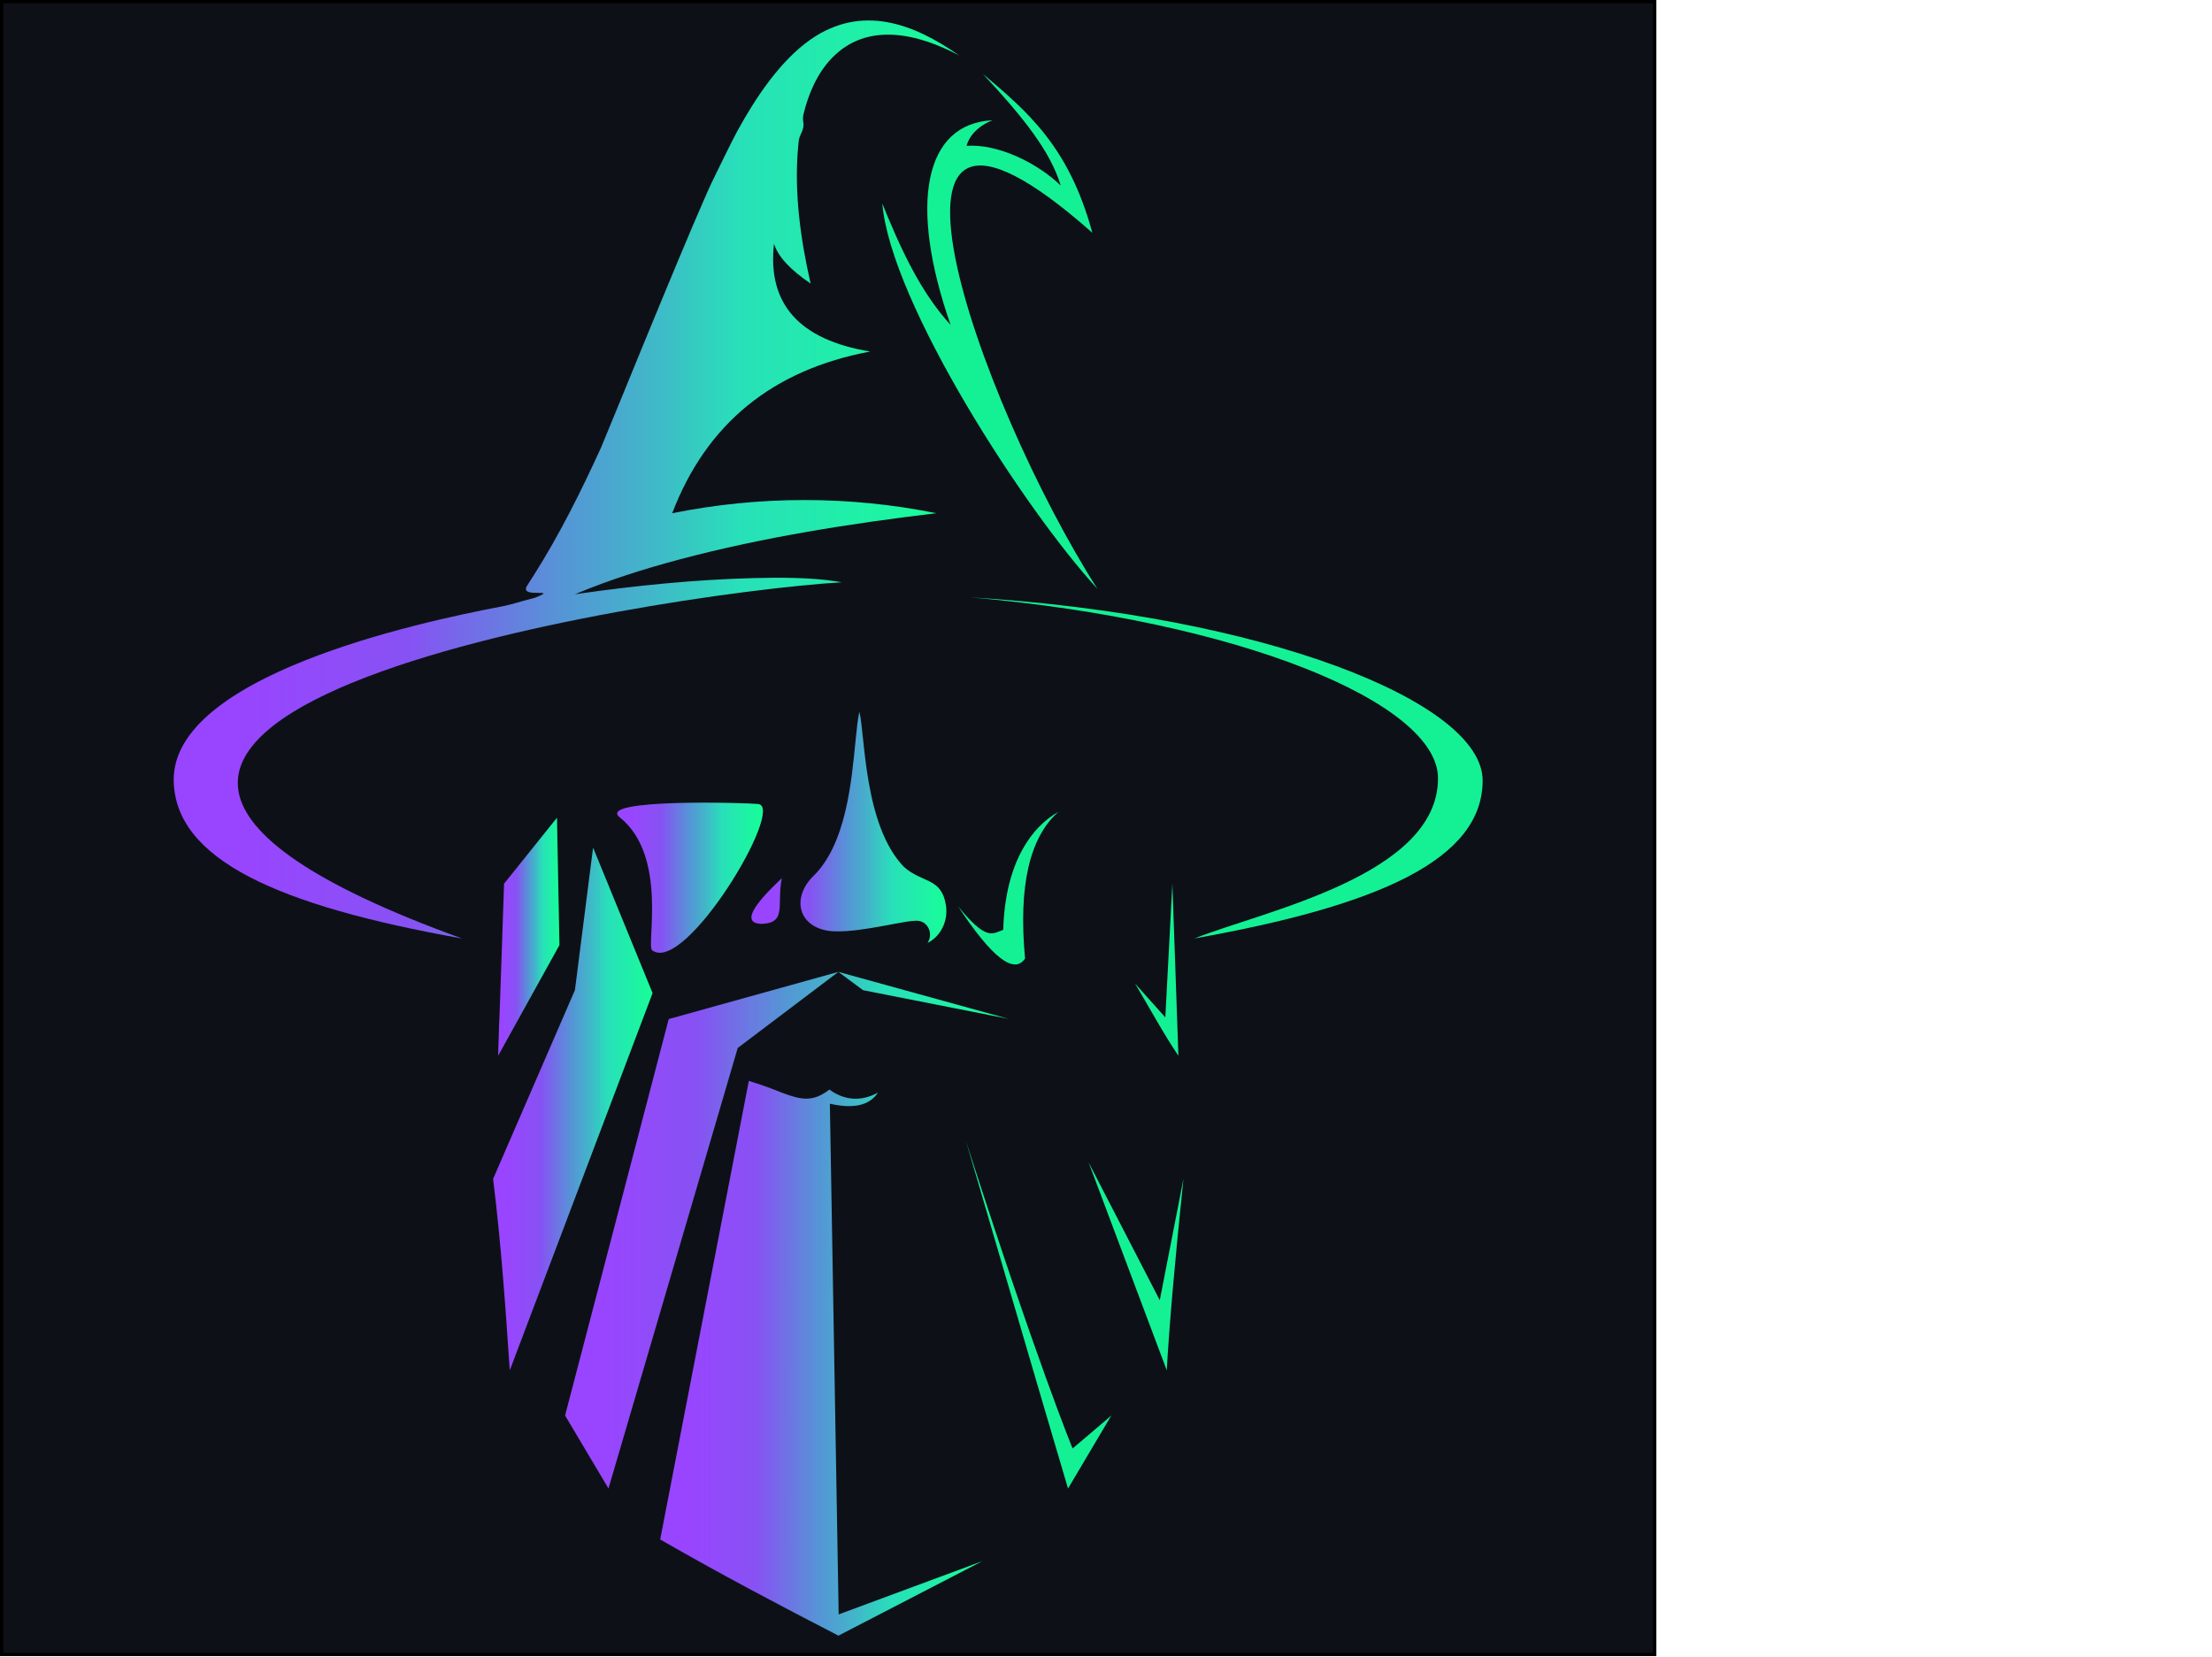
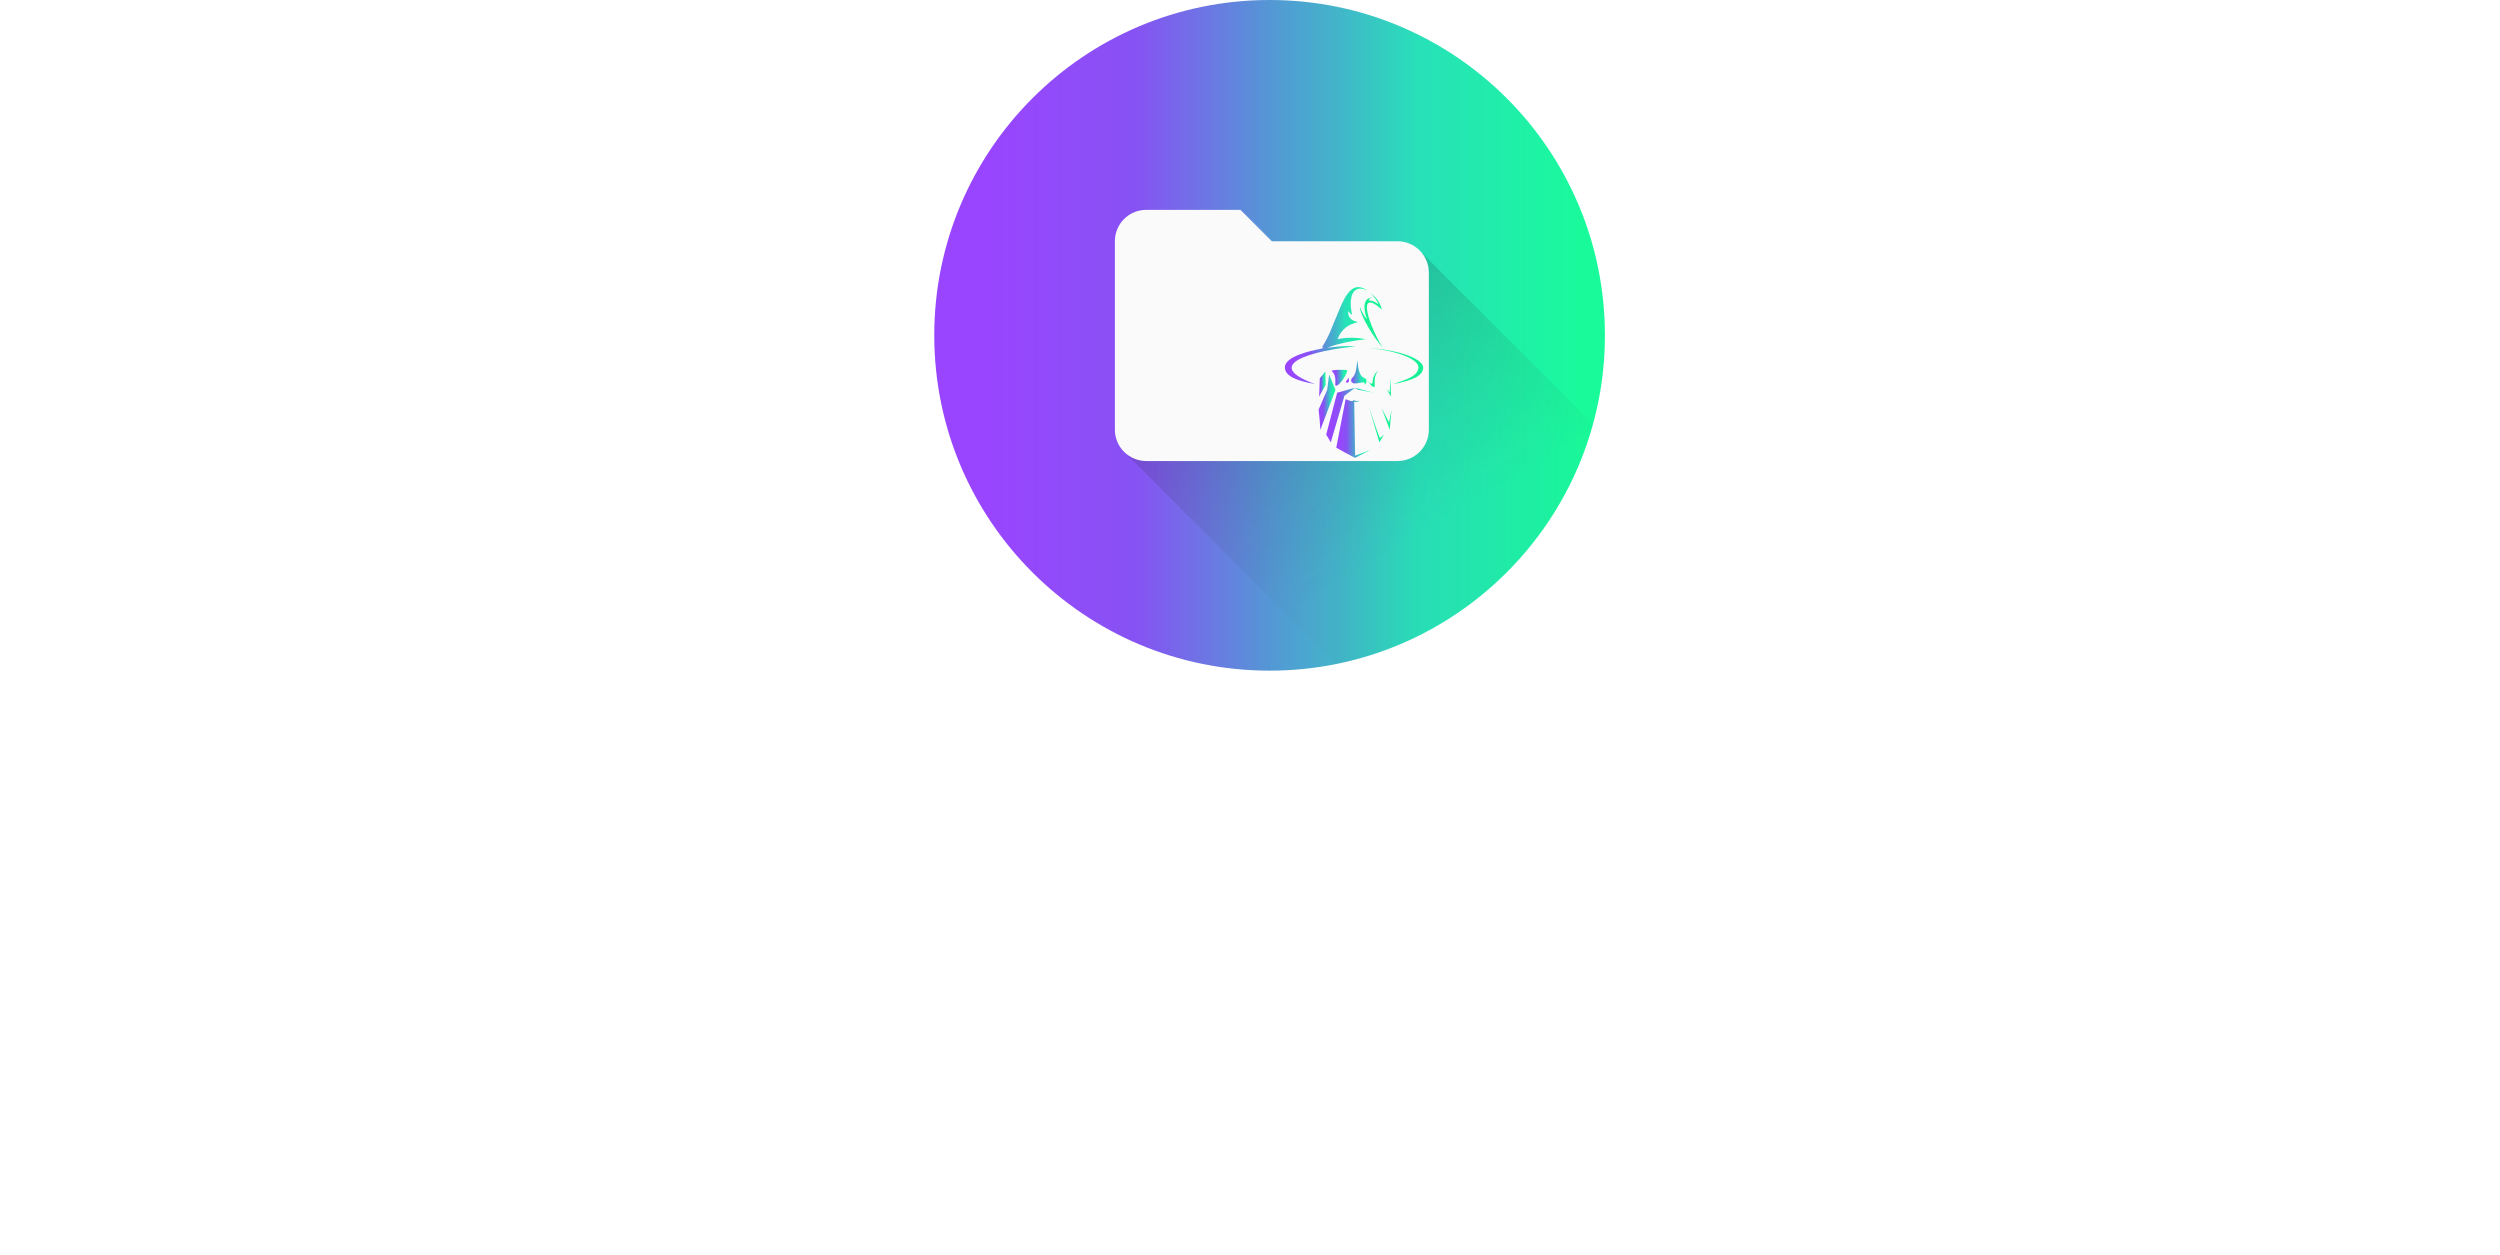
- <svg xmlns="http://www.w3.org/2000/svg" xmlns:xlink="http://www.w3.org/1999/xlink" viewBox="0 0 669.07 501">
+ <svg xmlns="http://www.w3.org/2000/svg" xmlns:xlink="http://www.w3.org/1999/xlink" id="Layer_1" data-name="Layer 1" viewBox="0 0 1056.66 530.22">
  <defs>
    <style>
      .cls-1 {
        fill: url(#linear-gradient-4);
      }

      .cls-1, .cls-2, .cls-3, .cls-4, .cls-5, .cls-6, .cls-7, .cls-8 {
        fill-rule: evenodd;
      }

-       .cls-2 {
+       .cls-9 {
        fill: url(#linear-gradient-2);
      }

+       .cls-10 {
+         fill: #fafafa;
+       }
+ 
+       .cls-2 {
+         fill: url(#linear-gradient-9);
+       }
+ 
      .cls-3 {
+         fill: url(#linear-gradient-6);
+       }
+ 
+       .cls-4 {
+         fill: url(#linear-gradient-5);
+       }
+ 
+       .cls-5 {
+         fill: #14f195;
+       }
+ 
+       .cls-11 {
        fill: url(#linear-gradient);
      }

-       .cls-4 {
-         fill: url(#linear-gradient-6);
-       }
- 
-       .cls-5 {
-         fill: url(#linear-gradient-5);
-       }
- 
      .cls-6 {
-         fill: #14f195;
-       }
- 
-       .cls-9 {
-         fill: #0d1117;
-         stroke: #000;
-         stroke-miterlimit: 10;
+         fill: url(#linear-gradient-7);
      }

      .cls-7 {
-         fill: url(#linear-gradient-7);
+         fill: url(#linear-gradient-8);
      }

      .cls-8 {
        fill: url(#linear-gradient-3);
      }
    </style>
-     <linearGradient id="linear-gradient" x1="149.15" y1="335.48" x2="197.39" y2="335.48" gradientUnits="userSpaceOnUse">
+     <linearGradient id="linear-gradient" x1="394.88" y1="141.73" x2="678.35" y2="141.73" gradientUnits="userSpaceOnUse">
      <stop offset=".08" stop-color="#9945ff" />
      <stop offset=".3" stop-color="#8752f3" />
      <stop offset=".5" stop-color="#5497d5" />
      <stop offset=".6" stop-color="#43b4ca" />
      <stop offset=".72" stop-color="#28e0b9" />
      <stop offset=".97" stop-color="#19fb9b" />
    </linearGradient>
-     <linearGradient id="linear-gradient-2" x1="170.92" y1="372.16" x2="304.98" y2="372.16" xlink:href="#linear-gradient" />
-     <linearGradient id="linear-gradient-3" x1="199.68" y1="410.89" x2="297.1" y2="410.89" xlink:href="#linear-gradient" />
-     <linearGradient id="linear-gradient-4" x1="186.68" y1="265.51" x2="230.78" y2="265.51" xlink:href="#linear-gradient" />
-     <linearGradient id="linear-gradient-5" x1="150.67" y1="283.38" x2="169.22" y2="283.38" xlink:href="#linear-gradient" />
-     <linearGradient id="linear-gradient-6" x1="52.54" y1="145.05" x2="290.11" y2="145.05" xlink:href="#linear-gradient" />
-     <linearGradient id="linear-gradient-7" x1="227.28" y1="250.28" x2="286.26" y2="250.28" xlink:href="#linear-gradient" />
+     <linearGradient id="linear-gradient-2" x1="608.6" y1="105.61" x2="702.87" y2="-51.79" gradientTransform="translate(71.97 187.75) scale(.75 -.75)" gradientUnits="userSpaceOnUse">
+       <stop offset="0" stop-color="#000" stop-opacity=".2" />
+       <stop offset="1" stop-color="#36343d" stop-opacity=".02" />
+     </linearGradient>
+     <linearGradient id="linear-gradient-3" x1="557.33" y1="170" x2="564.45" y2="170" xlink:href="#linear-gradient" />
+     <linearGradient id="linear-gradient-4" x1="560.54" y1="175.41" x2="580.34" y2="175.41" xlink:href="#linear-gradient" />
+     <linearGradient id="linear-gradient-5" x1="564.79" y1="181.13" x2="579.18" y2="181.13" xlink:href="#linear-gradient" />
+     <linearGradient id="linear-gradient-6" x1="562.87" y1="159.67" x2="569.38" y2="159.67" xlink:href="#linear-gradient" />
+     <linearGradient id="linear-gradient-7" x1="557.55" y1="162.31" x2="560.29" y2="162.31" xlink:href="#linear-gradient" />
+     <linearGradient id="linear-gradient-8" x1="543.06" y1="141.88" x2="578.14" y2="141.88" xlink:href="#linear-gradient" />
+     <linearGradient id="linear-gradient-9" x1="568.87" y1="157.42" x2="577.58" y2="157.42" xlink:href="#linear-gradient" />
  </defs>
-   <g id="Layer_1" data-name="Layer 1">
-     <rect class="cls-9" x=".5" y=".5" width="500" height="500" />
+   <g>
+     <circle class="cls-11" cx="536.61" cy="141.73" r="141.73" />
+     <path class="cls-10" d="m524.3,88.7h-39.81c-7.37,0-13.27,5.91-13.27,13.27v79.63c0,7.33,5.94,13.27,13.27,13.27h106.17c7.33,0,13.27-5.94,13.27-13.27h0v-66.36c0-7.37-5.97-13.27-13.27-13.27h-53.08l-13.27-13.27Z" />
+     <path class="cls-9" d="m600.9,106.81c1.88,2.29,3.02,5.22,3.02,8.43v66.35c0,7.33-5.94,13.27-13.27,13.27h-106.17c-3.32,0-6.51-1.25-8.95-3.49h0s89.13,89.14,89.13,89.14c52.41-10.63,94.38-49.85,108.52-101.43l-72.26-72.27h0Z" />
  </g>
-   <g id="Layer_2" data-name="Layer 2">
-     <g>
-       <g id="right">
-         <path class="cls-6" d="m320.22,245.56c-7.95,4.36-16.19,15.14-16.77,35.74-3.39,1.17-4.98,3.45-13.65-7.1,10.19,15.45,16.93,20.72,20.25,15.77-2.04-21.91,1.35-36.73,10.16-44.42Z" />
-         <path class="cls-6" d="m354.61,267.32l-2.13,40.45-9.17-10.24c4.21,7.01,8.62,15.22,13.13,21.86l-1.83-52.07Z" />
-         <path class="cls-6" d="m329.28,351.66l23.64,62.89c.71-13.04,2.38-32.35,5.04-57.91-2.4,12.23-4.76,24.46-7.16,36.7l-21.52-41.68Z" />
-         <path class="cls-6" d="m292.19,345.22c10.3,35.01,20.49,70.1,30.86,105.08l13.09-22.08c-1.72,1.53-11.3,9.61-11.71,9.96,0,0-10.79-26.13-32.24-92.96Z" />
-         <path class="cls-6" d="m332,178.22c-35.93-56.14-78.47-175.82-1.6-107.81-7.04-26.01-19.56-36.62-33.11-48.06,12.35,13.28,20.42,23.43,23.55,33.77-7.16-6.91-19.07-12.67-28.47-12,1.07-4.09,5.01-6.72,7.87-7.74-20.61.97-25.54,25.11-12.71,61.91-9.34-10.19-15.38-23.7-20.65-36.7,2.53,30,43.09,92.7,65.12,116.62Z" />
-         <path class="cls-6" d="m293.49,180.71c81.15,7.06,141.47,31.87,141.47,54.75,0,29.43-52.85,40.16-73.69,48.44,55.89-9.95,87.19-23.94,87.19-47.79s-66.48-50.05-154.97-55.4Z" />
-       </g>
-       <g id="left">
-         <path class="cls-3" d="m154.19,414.56l43.2-114.13-18-44.02-5.49,43.11-24.75,57.13c2.41,19.46,3.72,38.31,5.04,57.91h0Z" />
-         <path class="cls-2" d="m261.05,299.55l-7.47-5.54-51.31,14.27-31.35,119.93c4.39,7.36,8.76,14.73,13.13,22.08l39.1-133.27,30.44-23.01,51.39,14.19-43.93-8.65Z" />
-         <path class="cls-8" d="m250.99,333.88c7.16,1.65,12.03.54,14.56-3.35-4.98,2.74-10.06,2.44-14.69-.92-5.08,3.97-8.75,3.05-14.41.92l-3.39-1.33c-1.91-.69-4.12-1.46-6.56-2.22l-26.81,138.73c18.17,10.45,35.43,19.56,53.91,29.1l43.52-22.53c-15.07,5.61-28.03,10.39-43.45,16.1l-2.66-154.49Z" />
-         <path class="cls-1" d="m229.32,243.22c-3.45-.37-49.01-1.73-41.89,4.02,14.69,11.66,7.98,38.87,9.82,40.23,9.95,7.52,40.5-43.49,32.07-44.24h0Z" />
-         <polygon class="cls-5" points="150.67 319.39 169.22 285.9 168.47 247.37 152.47 267.32 151.16 305.43 151.08 307.52 150.97 309.82 150.67 319.39" />
-         <path class="cls-4" d="m283.27,155.25c-25.89,3.08-52.72,7.31-77.84,14.02-10.48,2.79-21.11,6.15-31.06,10.31-.85.35-.26.15.25.09,17.58-2.53,35.88-4.36,53.63-4.8,7.64-.19,16.85-.19,24.39.95.66.1,1.3.2,1.95.32-57.72,3.58-298.32,41.34-114.84,107.77-55.89-9.95-86.81-23.94-87.21-47.79-.4-31.61,73.39-47.77,99.32-52.68,2.9-.55,5.8-1.55,8.7-2.27,1.11-.26,1.51-.42,2.53-.87,2.33-1.01,1.15-.92-.58-.95-1.44-.01-4.37.03-3.14-2.07.62-1.05,1.44-2.22,2.1-3.28,7.86-12.42,14.36-25.51,20.41-38.78.87-1.93,23.02-56.59,31.04-74.74.89-2.01,1.81-4.2,2.79-6.16,1.15-2.34,5.64-11.62,7.29-14.63,5.35-9.74,12.8-21.22,22.27-27.81,15.33-10.6,30.98-4.88,44.84,4.9-12.3-6.56-27.79-10.39-38.54.84-4.45,4.63-7.13,11.01-8.56,17.05-.58,2.44.86,2.53-.75,5.85-.71,1.47-.66,2.08-.82,3.69-1.31,13.57.69,28.32,3.76,41.58-6.26-4.25-9.95-8.27-11.08-12.06-2.07,18.21,7.64,29.08,29.08,32.61-29.57,5.55-49.53,21.86-59.88,48.92,26.35-5.32,53.6-5.32,79.95,0h0Z" />
-         <path class="cls-7" d="m230.57,279.48c7.54-.34,4.3-6.02,5.92-13.82-2.17,2.14-15.17,13.82-5.92,13.82h0Zm15.07-14.09c-6.74,7.17-3.45,16.11,6.96,16.36,8.97.21,21.39-3.52,25.13-3.19,1.4.14,2.65,1.08,3.23,2.47.58,1.38.42,2.99-.41,4.23,4.02-2.01,6.3-6.67,5.57-11.38-1.32-8.47-7.04-6.62-12.69-11.61-12.23-12.64-11.73-40.1-13.5-46.96-.46,2.09-.78,4.99-1.11,8.35-1.27,12.63-2.81,32.02-13.18,41.73h0Z" />
-       </g>
+   <g>
+     <g id="right">
+       <path class="cls-5" d="m582.59,156.72c-1.17.64-2.39,2.24-2.48,5.28-.5.17-.73.51-2.01-1.05,1.5,2.28,2.5,3.06,2.99,2.33-.3-3.24.2-5.42,1.5-6.56Z" />
+       <path class="cls-5" d="m587.67,159.93l-.31,5.97-1.35-1.51c.62,1.03,1.27,2.25,1.94,3.23l-.27-7.69Z" />
+       <path class="cls-5" d="m583.93,172.39l3.49,9.29c.11-1.93.35-4.78.74-8.55-.35,1.81-.7,3.61-1.06,5.42l-3.18-6.16Z" />
+       <path class="cls-5" d="m578.45,171.44c1.52,5.17,3.03,10.35,4.56,15.52l1.93-3.26c-.25.23-1.67,1.42-1.73,1.47,0,0-1.59-3.86-4.76-13.73Z" />
+       <path class="cls-5" d="m584.33,146.78c-5.31-8.29-11.59-25.96-.24-15.92-1.04-3.84-2.89-5.41-4.89-7.1,1.82,1.96,3.02,3.46,3.48,4.99-1.06-1.02-2.82-1.87-4.2-1.77.16-.6.74-.99,1.16-1.14-3.04.14-3.77,3.71-1.88,9.14-1.38-1.5-2.27-3.5-3.05-5.42.37,4.43,6.36,13.69,9.62,17.22Z" />
+       <path class="cls-5" d="m578.64,147.15c11.98,1.04,20.89,4.71,20.89,8.08,0,4.35-7.8,5.93-10.88,7.15,8.25-1.47,12.88-3.54,12.88-7.06s-9.82-7.39-22.88-8.18Z" />
+     </g>
+     <g id="left">
+       <path class="cls-8" d="m558.07,181.68l6.38-16.85-2.66-6.5-.81,6.37-3.65,8.44c.36,2.87.55,5.66.74,8.55h0Z" />
+       <path class="cls-1" d="m573.85,164.69l-1.1-.82-7.58,2.11-4.63,17.71c.65,1.09,1.29,2.17,1.94,3.26l5.77-19.68,4.49-3.4,7.59,2.1-6.49-1.28Z" />
+       <path class="cls-4" d="m572.37,169.76c1.06.24,1.78.08,2.15-.5-.73.41-1.49.36-2.17-.14-.75.59-1.29.45-2.13.14l-.5-.2c-.28-.1-.61-.22-.97-.33l-3.96,20.49c2.68,1.54,5.23,2.89,7.96,4.3l6.43-3.33c-2.23.83-4.14,1.53-6.42,2.38l-.39-22.81Z" />
+       <path class="cls-3" d="m569.17,156.38c-.51-.06-7.24-.26-6.19.59,2.17,1.72,1.18,5.74,1.45,5.94,1.47,1.11,5.98-6.42,4.74-6.53h0Z" />
+       <polygon class="cls-6" points="557.55 167.62 560.29 162.68 560.18 156.99 557.82 159.93 557.63 165.56 557.61 165.87 557.6 166.21 557.55 167.62" />
+       <path class="cls-7" d="m577.13,143.39c-3.82.45-7.78,1.08-11.49,2.07-1.55.41-3.12.91-4.59,1.52-.13.05-.04.02.04.01,2.6-.37,5.3-.64,7.92-.71,1.13-.03,2.49-.03,3.6.14.1.01.19.03.29.05-8.52.53-44.05,6.1-16.96,15.91-8.25-1.47-12.82-3.54-12.88-7.06-.06-4.67,10.84-7.05,14.67-7.78.43-.08.86-.23,1.28-.34.16-.04.22-.06.37-.13.34-.15.17-.14-.09-.14-.21,0-.64,0-.46-.31.09-.15.21-.33.31-.48,1.16-1.83,2.12-3.77,3.01-5.73.13-.29,3.4-8.36,4.58-11.04.13-.3.27-.62.41-.91.17-.35.83-1.72,1.08-2.16.79-1.44,1.89-3.13,3.29-4.11,2.26-1.57,4.58-.72,6.62.72-1.82-.97-4.1-1.53-5.69.12-.66.68-1.05,1.63-1.26,2.52-.09.36.13.37-.11.86-.11.22-.1.31-.12.55-.19,2,.1,4.18.56,6.14-.92-.63-1.47-1.22-1.64-1.78-.3,2.69,1.13,4.29,4.29,4.81-4.37.82-7.31,3.23-8.84,7.22,3.89-.79,7.91-.79,11.81,0h0Z" />
+       <path class="cls-2" d="m569.35,161.73c1.11-.05.64-.89.87-2.04-.32.32-2.24,2.04-.87,2.04h0Zm2.23-2.08c-.99,1.06-.51,2.38,1.03,2.42,1.33.03,3.16-.52,3.71-.47.21.02.39.16.48.36.09.2.06.44-.06.62.59-.3.93-.99.82-1.68-.2-1.25-1.04-.98-1.87-1.71-1.81-1.87-1.73-5.92-1.99-6.93-.07.31-.12.74-.16,1.23-.19,1.87-.41,4.73-1.95,6.16h0Z" />
    </g>
  </g>
</svg>
